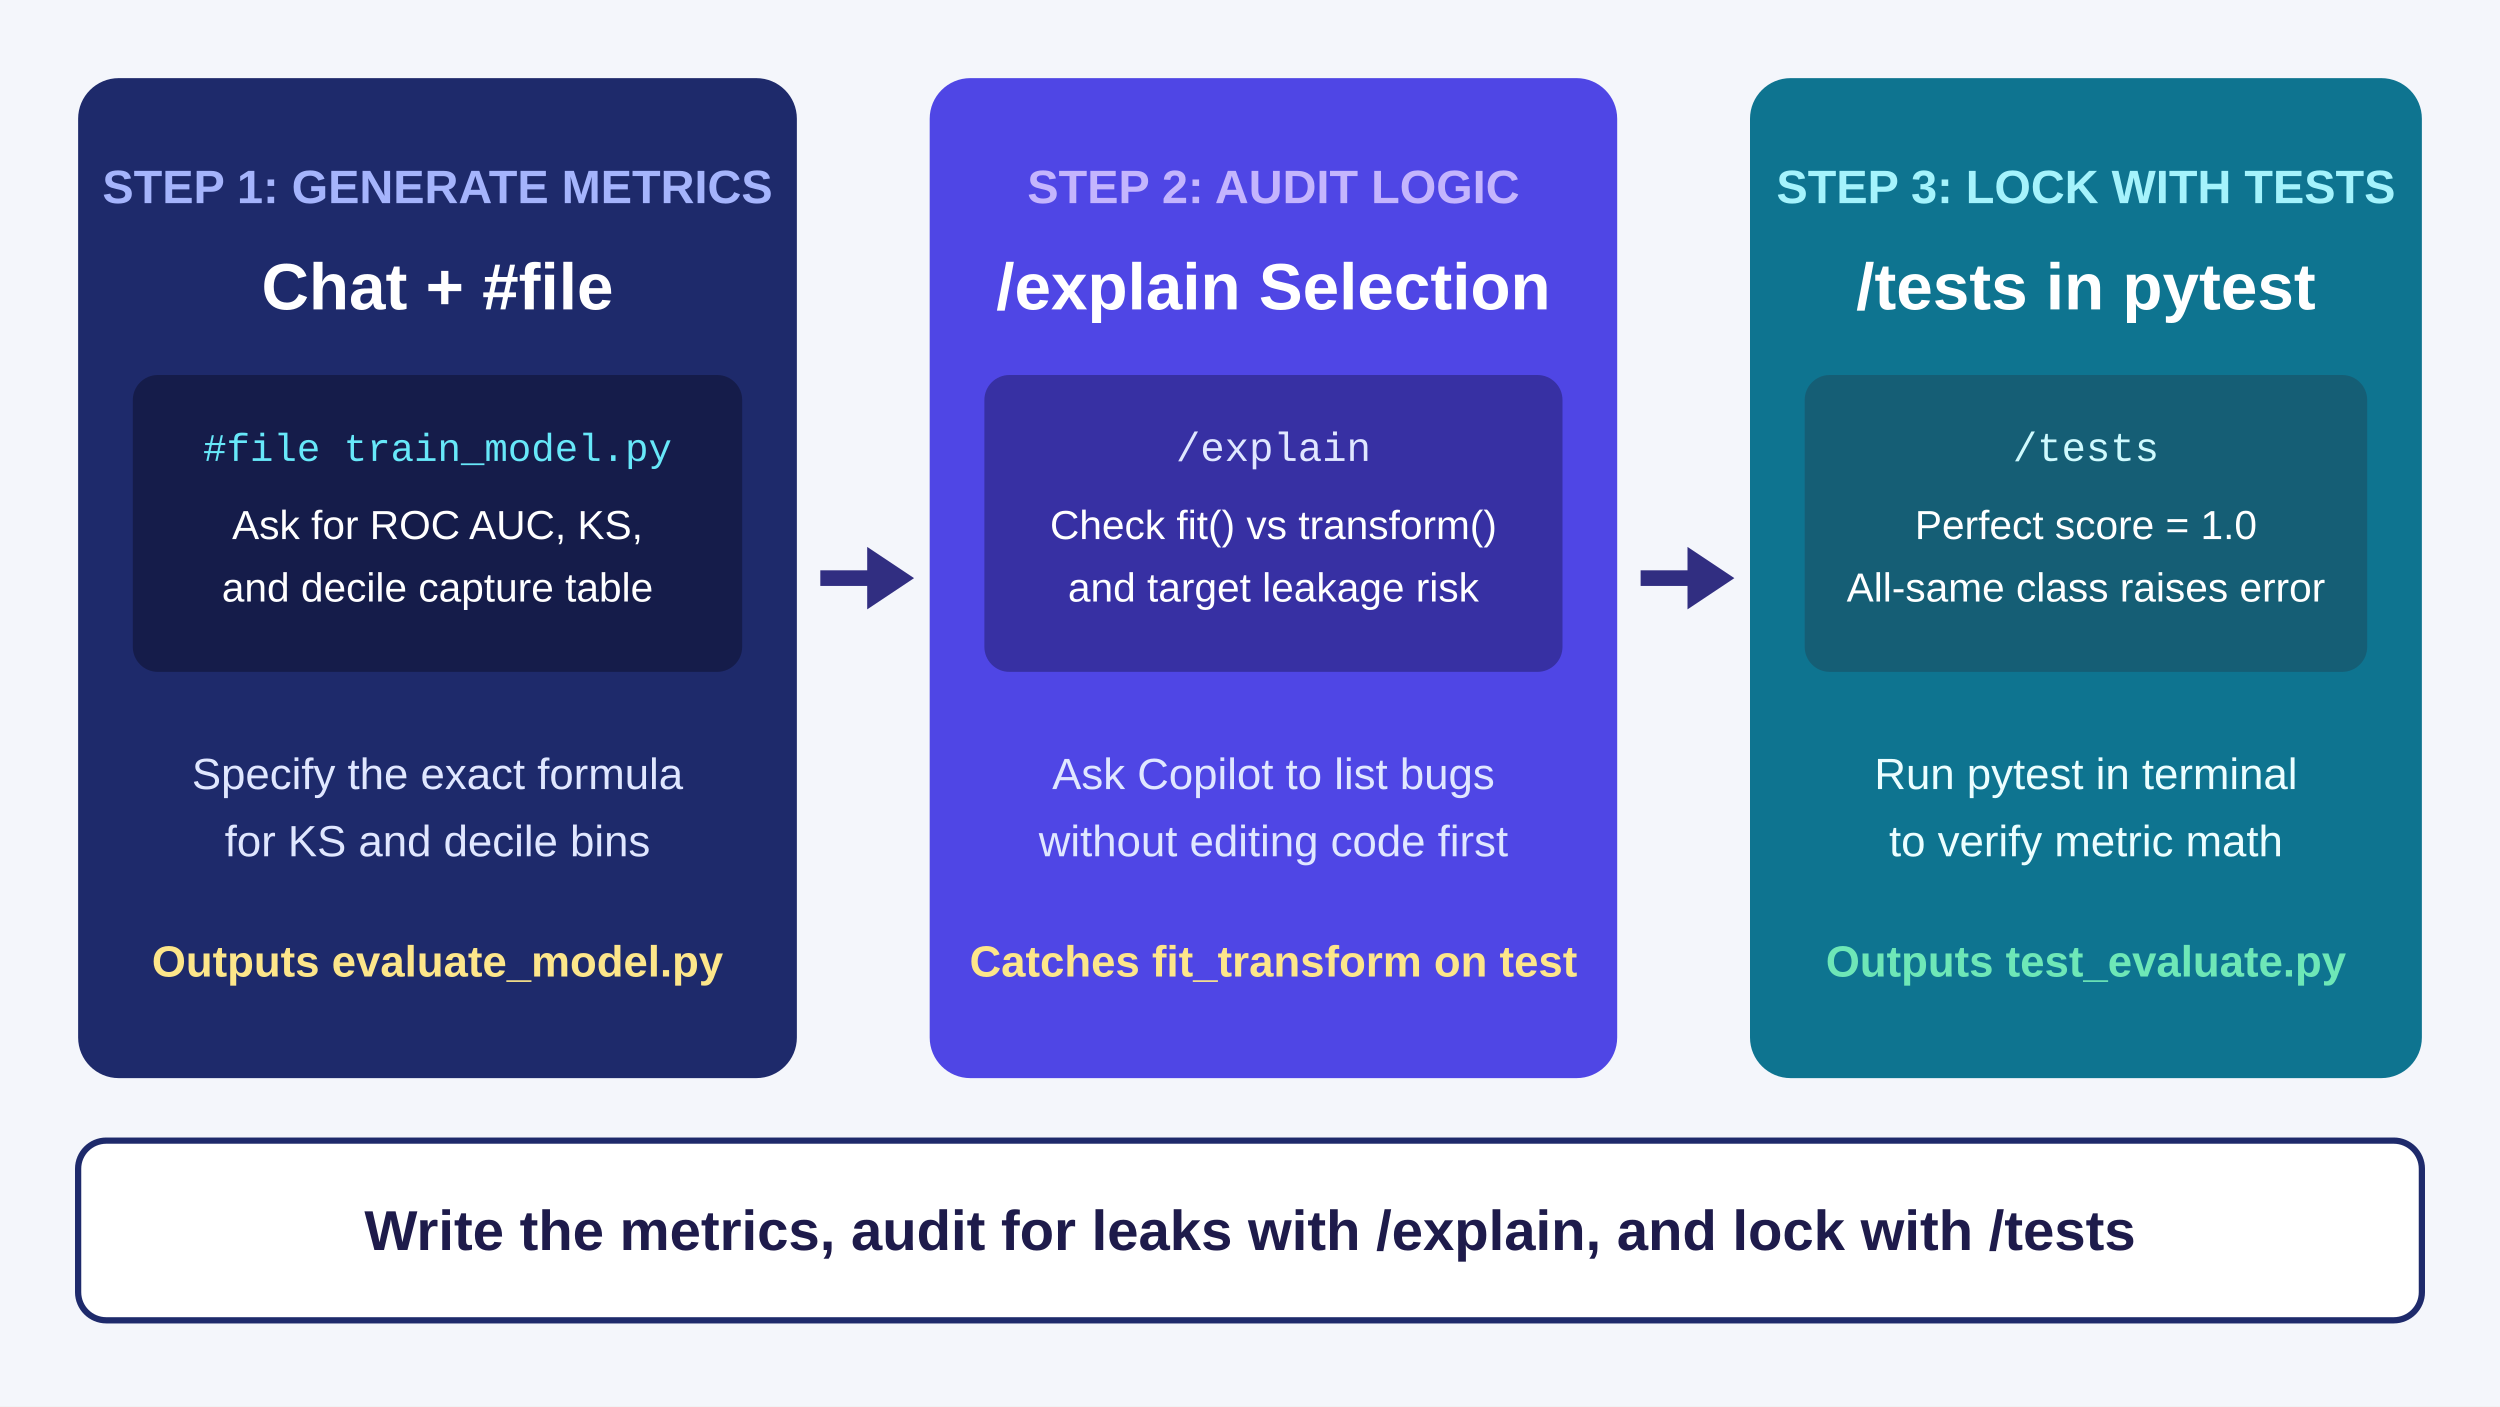
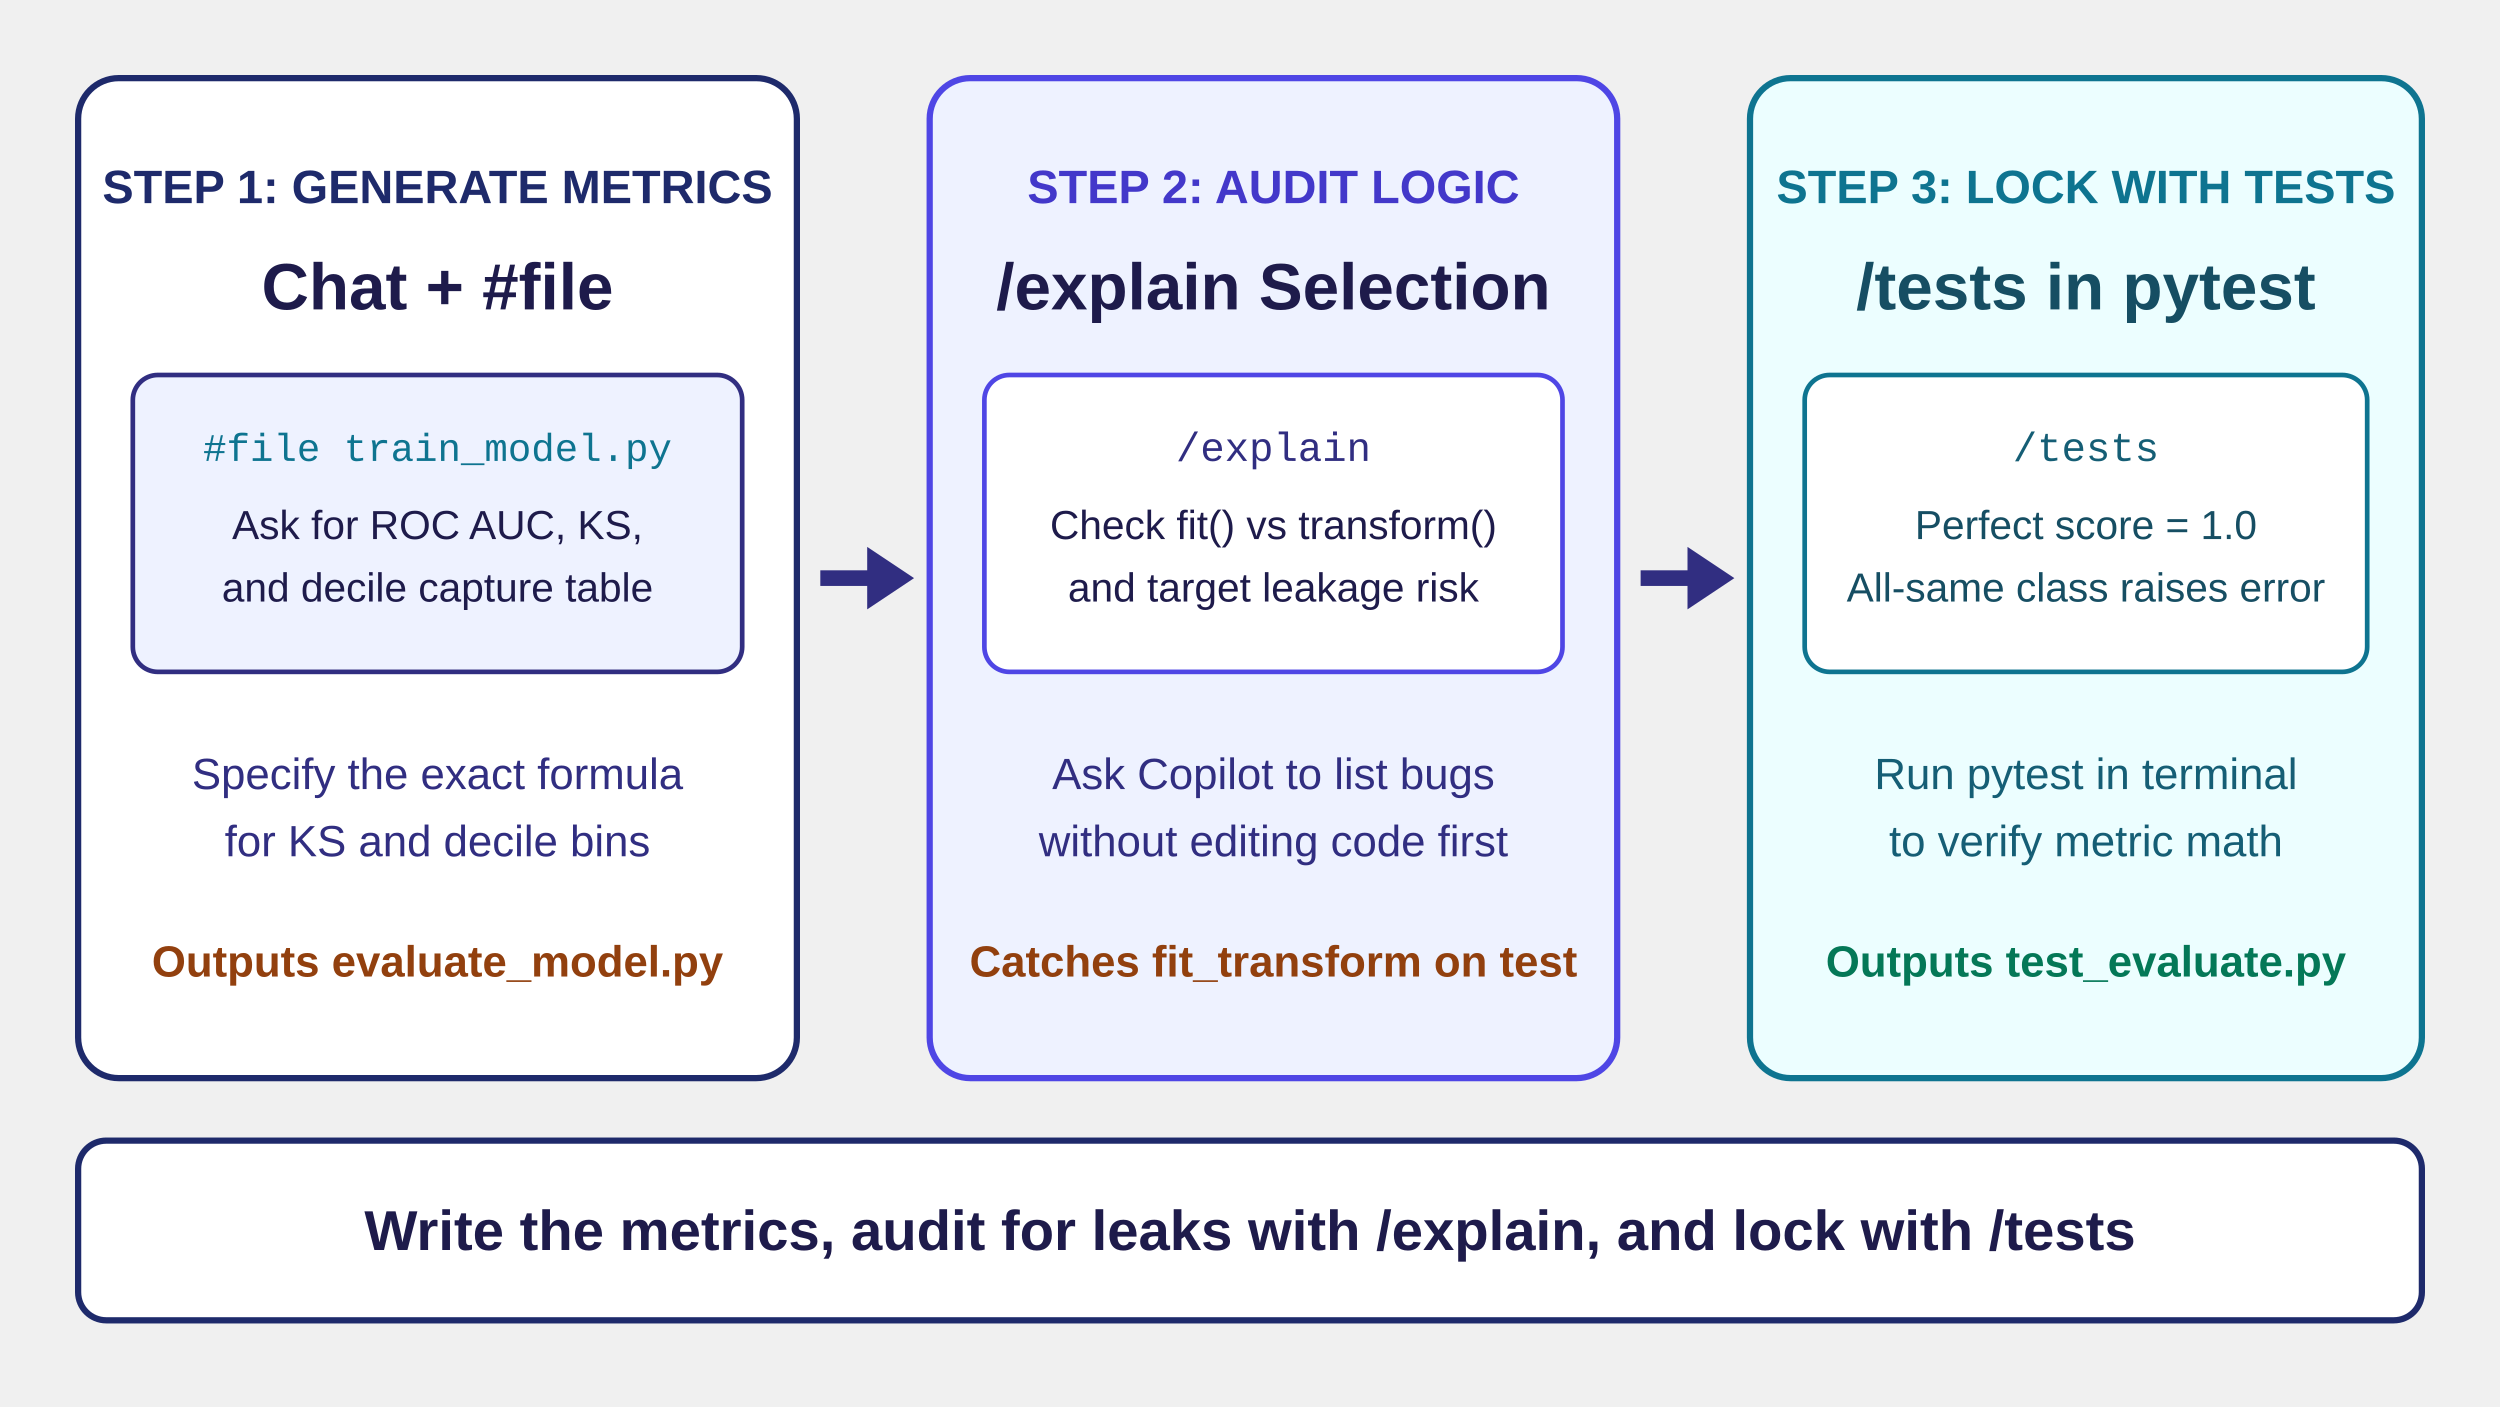
<svg xmlns="http://www.w3.org/2000/svg" width="1600" height="900" viewBox="0 0 1600 900" role="img" aria-label="Three-step Copilot workflow for model validation and auditing">
-   <rect width="1600" height="900" fill="#F4F6FB" />
-   <rect x="50" y="50" width="460" height="640" rx="26" fill="#1E2A6B" />
-   <text x="280" y="130" text-anchor="middle" fill="#A5B4FC" font-family="Arial, Helvetica, sans-serif" font-size="30" font-weight="700">STEP 1: GENERATE METRICS</text>
-   <text x="280" y="198" text-anchor="middle" fill="#FFFFFF" font-family="Arial, Helvetica, sans-serif" font-size="42" font-weight="700">Chat + #file</text>
-   <rect x="85" y="240" width="390" height="190" rx="16" fill="#151C4A" />
-   <text x="280" y="295" text-anchor="middle" fill="#67E8F9" font-family="Courier New, monospace" font-size="25">#file train_model.py</text>
-   <text x="280" y="345" text-anchor="middle" fill="#FFFFFF" font-family="Arial, Helvetica, sans-serif" font-size="26">Ask for ROC AUC, KS,</text>
-   <text x="280" y="385" text-anchor="middle" fill="#FFFFFF" font-family="Arial, Helvetica, sans-serif" font-size="26">and decile capture table</text>
-   <text x="280" y="505" text-anchor="middle" fill="#E0E7FF" font-family="Arial, Helvetica, sans-serif" font-size="28">Specify the exact formula</text>
-   <text x="280" y="548" text-anchor="middle" fill="#E0E7FF" font-family="Arial, Helvetica, sans-serif" font-size="28">for KS and decile bins</text>
-   <text x="280" y="625" text-anchor="middle" fill="#FDE68A" font-family="Arial, Helvetica, sans-serif" font-size="28" font-weight="700">Outputs evaluate_model.py</text>
+   <rect x="50" y="50" width="460" height="640" rx="26" fill="#FFFFFF" stroke="#1E2A6B" stroke-width="4" />
+   <text x="280" y="130" text-anchor="middle" fill="#1E2A6B" font-family="Arial, Helvetica, sans-serif" font-size="30" font-weight="700">STEP 1: GENERATE METRICS</text>
+   <text x="280" y="198" text-anchor="middle" fill="#1E1B4B" font-family="Arial, Helvetica, sans-serif" font-size="42" font-weight="700">Chat + #file</text>
+   <rect x="85" y="240" width="390" height="190" rx="16" fill="#EEF2FF" stroke="#312E81" stroke-width="3" />
+   <text x="280" y="295" text-anchor="middle" fill="#0E7490" font-family="Courier New, monospace" font-size="25">#file train_model.py</text>
+   <text x="280" y="345" text-anchor="middle" fill="#1E1B4B" font-family="Arial, Helvetica, sans-serif" font-size="26">Ask for ROC AUC, KS,</text>
+   <text x="280" y="385" text-anchor="middle" fill="#1E1B4B" font-family="Arial, Helvetica, sans-serif" font-size="26">and decile capture table</text>
+   <text x="280" y="505" text-anchor="middle" fill="#312E81" font-family="Arial, Helvetica, sans-serif" font-size="28">Specify the exact formula</text>
+   <text x="280" y="548" text-anchor="middle" fill="#312E81" font-family="Arial, Helvetica, sans-serif" font-size="28">for KS and decile bins</text>
+   <text x="280" y="625" text-anchor="middle" fill="#92400E" font-family="Arial, Helvetica, sans-serif" font-size="28" font-weight="700">Outputs evaluate_model.py</text>
  <path d="M525 370 H565" stroke="#312E81" stroke-width="10" fill="none" />
  <polygon points="585,370 555,350 555,390" fill="#312E81" />
-   <rect x="595" y="50" width="440" height="640" rx="26" fill="#4F46E5" />
-   <text x="815" y="130" text-anchor="middle" fill="#C4B5FD" font-family="Arial, Helvetica, sans-serif" font-size="30" font-weight="700">STEP 2: AUDIT LOGIC</text>
-   <text x="815" y="198" text-anchor="middle" fill="#FFFFFF" font-family="Arial, Helvetica, sans-serif" font-size="42" font-weight="700">/explain Selection</text>
-   <rect x="630" y="240" width="370" height="190" rx="16" fill="#3730A3" />
-   <text x="815" y="295" text-anchor="middle" fill="#E0E7FF" font-family="Courier New, monospace" font-size="26">/explain</text>
-   <text x="815" y="345" text-anchor="middle" fill="#FFFFFF" font-family="Arial, Helvetica, sans-serif" font-size="26">Check fit() vs transform()</text>
-   <text x="815" y="385" text-anchor="middle" fill="#FFFFFF" font-family="Arial, Helvetica, sans-serif" font-size="26">and target leakage risk</text>
-   <text x="815" y="505" text-anchor="middle" fill="#E0E7FF" font-family="Arial, Helvetica, sans-serif" font-size="28">Ask Copilot to list bugs</text>
-   <text x="815" y="548" text-anchor="middle" fill="#E0E7FF" font-family="Arial, Helvetica, sans-serif" font-size="28">without editing code first</text>
-   <text x="815" y="625" text-anchor="middle" fill="#FDE68A" font-family="Arial, Helvetica, sans-serif" font-size="28" font-weight="700">Catches fit_transform on test</text>
+   <rect x="595" y="50" width="440" height="640" rx="26" fill="#EEF2FF" stroke="#4F46E5" stroke-width="4" />
+   <text x="815" y="130" text-anchor="middle" fill="#4338CA" font-family="Arial, Helvetica, sans-serif" font-size="30" font-weight="700">STEP 2: AUDIT LOGIC</text>
+   <text x="815" y="198" text-anchor="middle" fill="#1E1B4B" font-family="Arial, Helvetica, sans-serif" font-size="42" font-weight="700">/explain Selection</text>
+   <rect x="630" y="240" width="370" height="190" rx="16" fill="#FFFFFF" stroke="#4F46E5" stroke-width="3" />
+   <text x="815" y="295" text-anchor="middle" fill="#312E81" font-family="Courier New, monospace" font-size="26">/explain</text>
+   <text x="815" y="345" text-anchor="middle" fill="#1E1B4B" font-family="Arial, Helvetica, sans-serif" font-size="26">Check fit() vs transform()</text>
+   <text x="815" y="385" text-anchor="middle" fill="#1E1B4B" font-family="Arial, Helvetica, sans-serif" font-size="26">and target leakage risk</text>
+   <text x="815" y="505" text-anchor="middle" fill="#312E81" font-family="Arial, Helvetica, sans-serif" font-size="28">Ask Copilot to list bugs</text>
+   <text x="815" y="548" text-anchor="middle" fill="#312E81" font-family="Arial, Helvetica, sans-serif" font-size="28">without editing code first</text>
+   <text x="815" y="625" text-anchor="middle" fill="#92400E" font-family="Arial, Helvetica, sans-serif" font-size="28" font-weight="700">Catches fit_transform on test</text>
  <path d="M1050 370 H1090" stroke="#312E81" stroke-width="10" fill="none" />
  <polygon points="1110,370 1080,350 1080,390" fill="#312E81" />
-   <rect x="1120" y="50" width="430" height="640" rx="26" fill="#0E7490" />
-   <text x="1335" y="130" text-anchor="middle" fill="#A5F3FC" font-family="Arial, Helvetica, sans-serif" font-size="30" font-weight="700">STEP 3: LOCK WITH TESTS</text>
-   <text x="1335" y="198" text-anchor="middle" fill="#FFFFFF" font-family="Arial, Helvetica, sans-serif" font-size="42" font-weight="700">/tests in pytest</text>
-   <rect x="1155" y="240" width="360" height="190" rx="16" fill="#155E75" />
-   <text x="1335" y="295" text-anchor="middle" fill="#CFFAFE" font-family="Courier New, monospace" font-size="26">/tests</text>
-   <text x="1335" y="345" text-anchor="middle" fill="#FFFFFF" font-family="Arial, Helvetica, sans-serif" font-size="26">Perfect score = 1.0</text>
-   <text x="1335" y="385" text-anchor="middle" fill="#FFFFFF" font-family="Arial, Helvetica, sans-serif" font-size="26">All-same class raises error</text>
-   <text x="1335" y="505" text-anchor="middle" fill="#ECFEFF" font-family="Arial, Helvetica, sans-serif" font-size="28">Run pytest in terminal</text>
-   <text x="1335" y="548" text-anchor="middle" fill="#ECFEFF" font-family="Arial, Helvetica, sans-serif" font-size="28">to verify metric math</text>
-   <text x="1335" y="625" text-anchor="middle" fill="#6EE7B7" font-family="Arial, Helvetica, sans-serif" font-size="28" font-weight="700">Outputs test_evaluate.py</text>
+   <rect x="1120" y="50" width="430" height="640" rx="26" fill="#ECFEFF" stroke="#0E7490" stroke-width="4" />
+   <text x="1335" y="130" text-anchor="middle" fill="#0E7490" font-family="Arial, Helvetica, sans-serif" font-size="30" font-weight="700">STEP 3: LOCK WITH TESTS</text>
+   <text x="1335" y="198" text-anchor="middle" fill="#164E63" font-family="Arial, Helvetica, sans-serif" font-size="42" font-weight="700">/tests in pytest</text>
+   <rect x="1155" y="240" width="360" height="190" rx="16" fill="#FFFFFF" stroke="#0E7490" stroke-width="3" />
+   <text x="1335" y="295" text-anchor="middle" fill="#155E75" font-family="Courier New, monospace" font-size="26">/tests</text>
+   <text x="1335" y="345" text-anchor="middle" fill="#164E63" font-family="Arial, Helvetica, sans-serif" font-size="26">Perfect score = 1.0</text>
+   <text x="1335" y="385" text-anchor="middle" fill="#164E63" font-family="Arial, Helvetica, sans-serif" font-size="26">All-same class raises error</text>
+   <text x="1335" y="505" text-anchor="middle" fill="#155E75" font-family="Arial, Helvetica, sans-serif" font-size="28">Run pytest in terminal</text>
+   <text x="1335" y="548" text-anchor="middle" fill="#155E75" font-family="Arial, Helvetica, sans-serif" font-size="28">to verify metric math</text>
+   <text x="1335" y="625" text-anchor="middle" fill="#047857" font-family="Arial, Helvetica, sans-serif" font-size="28" font-weight="700">Outputs test_evaluate.py</text>
  <rect x="50" y="730" width="1500" height="115" rx="18" fill="#FFFFFF" stroke="#1E2A6B" stroke-width="4" />
  <text x="800" y="800" text-anchor="middle" fill="#1E1B4B" font-family="Arial, Helvetica, sans-serif" font-size="36" font-weight="700">Write the metrics, audit for leaks with /explain, and lock with /tests</text>
</svg>
